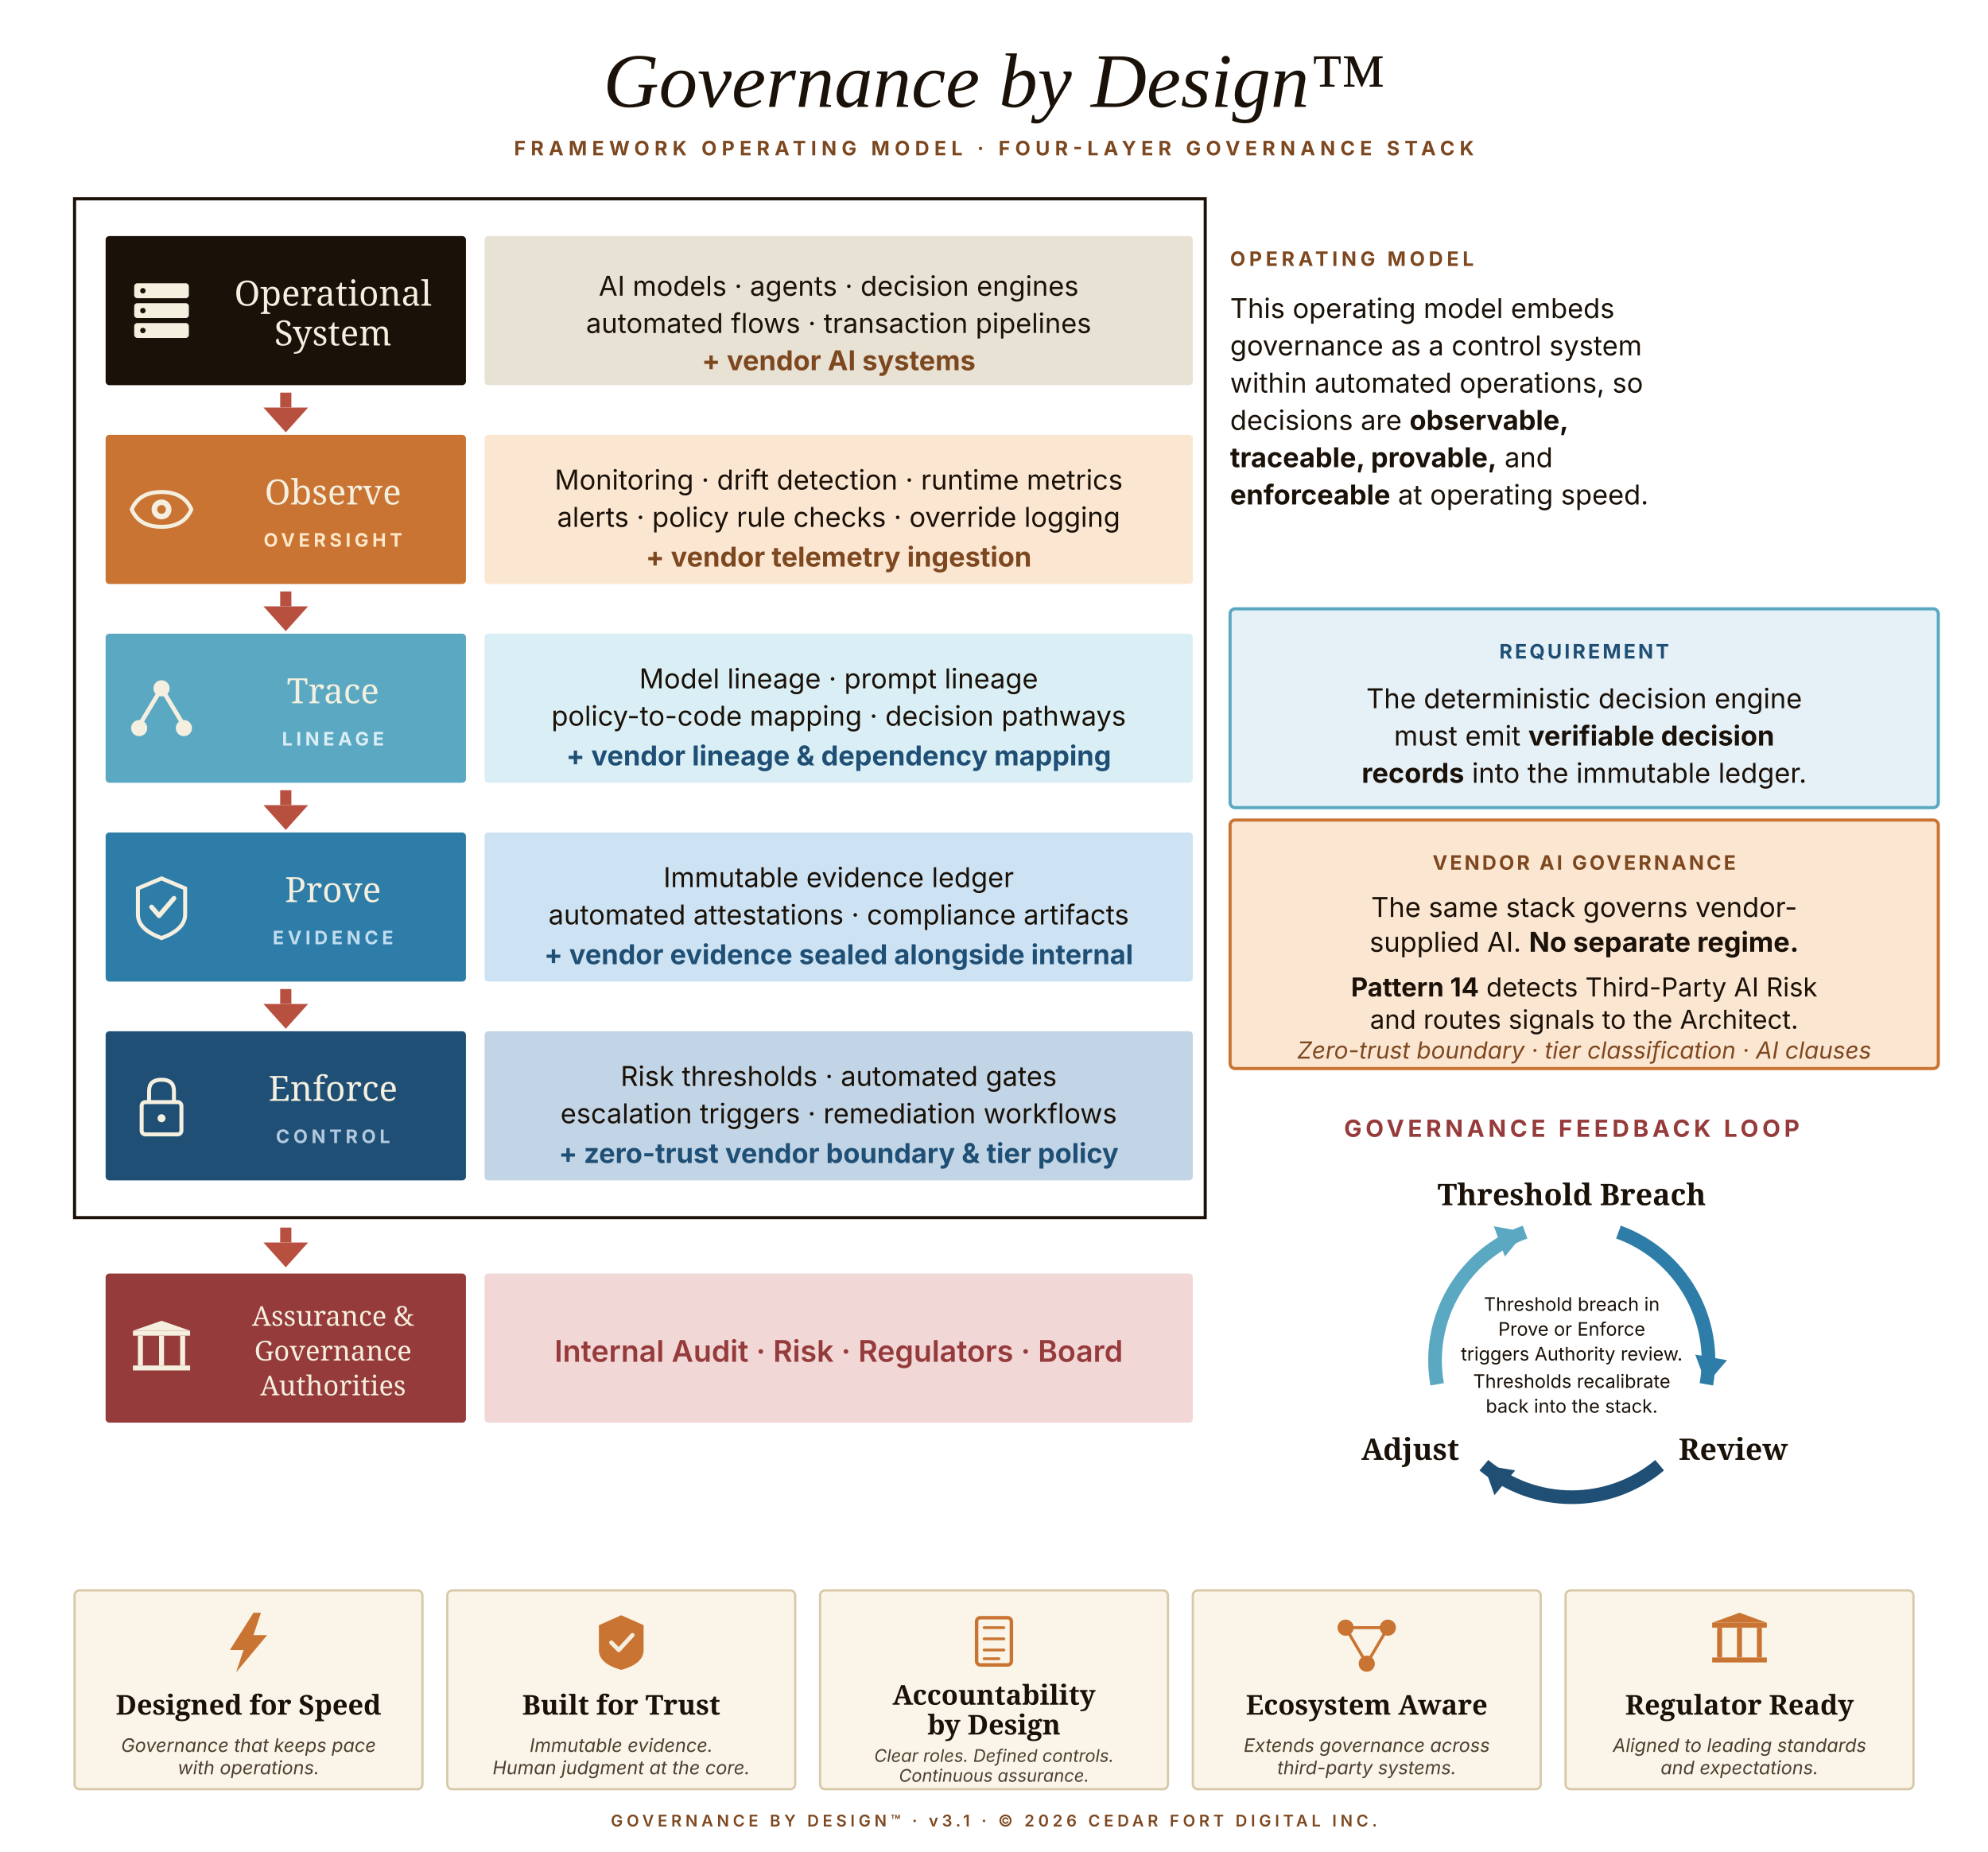
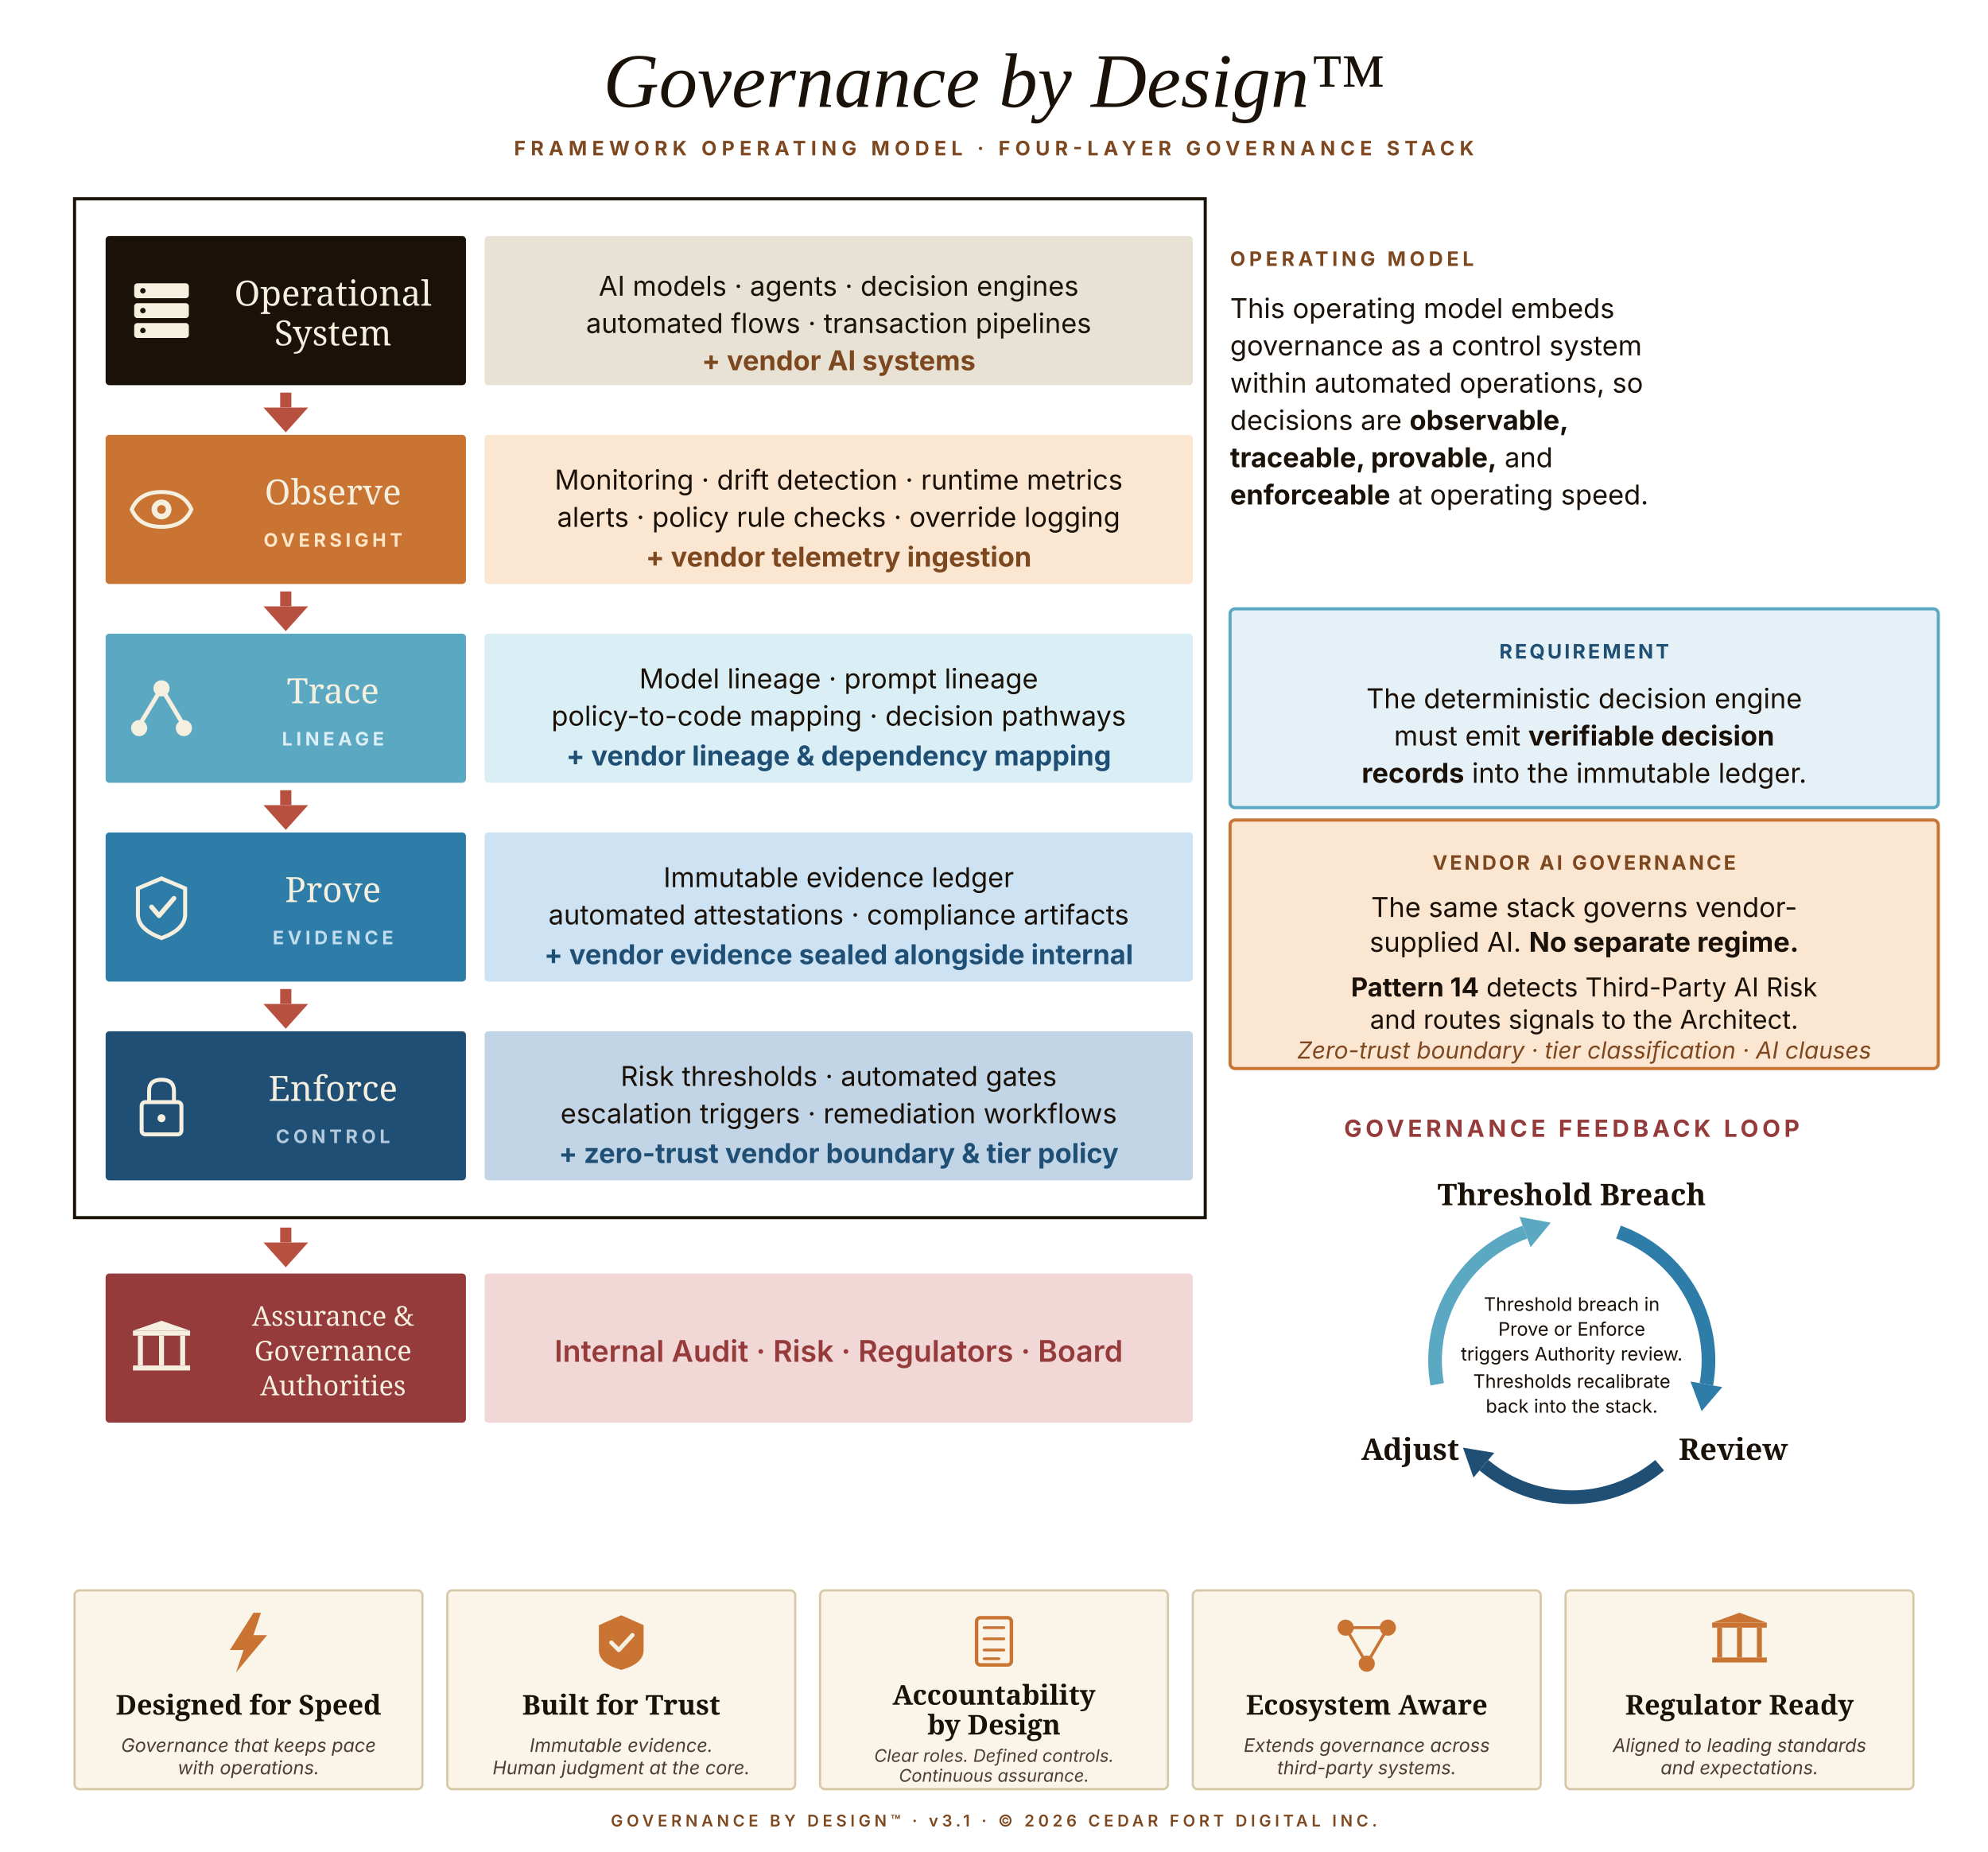
<svg xmlns="http://www.w3.org/2000/svg" viewBox="0 0 1600 1490" font-family="-apple-system, BlinkMacSystemFont, 'Segoe UI', 'Inter', Arial, sans-serif">
  <text x="800" y="86" text-anchor="middle" font-family="'Fraunces', Georgia, 'Times New Roman', serif" font-style="italic" font-size="62" font-weight="500" fill="#1A1108">Governance by Design™</text>
  <text x="800" y="125" text-anchor="middle" font-size="16" font-weight="700" letter-spacing="4" fill="#7D4820">FRAMEWORK OPERATING MODEL · FOUR-LAYER GOVERNANCE STACK</text>
  <rect x="60" y="160" width="910" height="820" fill="none" stroke="#1A1108" stroke-width="2.5" />
  <g transform="translate(85 190)">
    <rect width="290" height="120" rx="3" fill="#1A1108" />
    <g transform="translate(45 60)" fill="#F5EFDF">
      <rect x="-22" y="-22" width="44" height="12" rx="2.5" />
      <rect x="-22" y="-6" width="44" height="12" rx="2.5" />
      <rect x="-22" y="10" width="44" height="12" rx="2.5" />
      <circle cx="-15" cy="-16" r="2.2" fill="#1A1108" />
      <circle cx="-15" cy="0" r="2.2" fill="#1A1108" />
      <circle cx="-15" cy="16" r="2.2" fill="#1A1108" />
    </g>
    <text x="183" y="56" text-anchor="middle" font-family="'Fraunces', Georgia, serif" font-size="28" font-weight="500" fill="#F5EFDF">Operational</text>
    <text x="183" y="88" text-anchor="middle" font-family="'Fraunces', Georgia, serif" font-size="28" font-weight="500" fill="#F5EFDF">System</text>
  </g>
  <g transform="translate(390 190)">
    <rect width="570" height="120" rx="3" fill="#E8E2D4" />
    <text x="285" y="48" text-anchor="middle" font-size="22" fill="#1A1108">AI models · agents · decision engines</text>
    <text x="285" y="78" text-anchor="middle" font-size="22" fill="#1A1108">automated flows · transaction pipelines</text>
    <text x="285" y="108" text-anchor="middle" font-size="22" font-weight="700" fill="#7D4820">+ vendor AI systems</text>
  </g>
  <line x1="230" y1="316" x2="230" y2="328" stroke="#B85040" stroke-width="9" stroke-linecap="butt" />
  <polygon points="212,328 248,328 230,348" fill="#B85040" />
  <g transform="translate(85 350)">
    <rect width="290" height="120" rx="3" fill="#C97432" />
    <g transform="translate(45 60)">
      <path d="M -24 0 Q -18 -14 0 -14 Q 18 -14 24 0 Q 18 14 0 14 Q -18 14 -24 0 Z" fill="none" stroke="#F5EFDF" stroke-width="3.2" />
      <circle cx="0" cy="0" r="8" fill="#F5EFDF" />
      <circle cx="0" cy="0" r="3.5" fill="#C97432" />
    </g>
    <text x="183" y="56" text-anchor="middle" font-family="'Fraunces', Georgia, serif" font-size="28" font-weight="500" fill="#F5EFDF">Observe</text>
    <text x="183" y="90" text-anchor="middle" font-size="15" font-weight="700" letter-spacing="3" fill="#FFE7C8">OVERSIGHT</text>
  </g>
  <g transform="translate(390 350)">
    <rect width="570" height="120" rx="3" fill="#FBE6D2" />
    <text x="285" y="44" text-anchor="middle" font-size="22" fill="#1A1108">Monitoring · drift detection · runtime metrics</text>
    <text x="285" y="74" text-anchor="middle" font-size="22" fill="#1A1108">alerts · policy rule checks · override logging</text>
    <text x="285" y="106" text-anchor="middle" font-size="22" font-weight="700" fill="#7D4820">+ vendor telemetry ingestion</text>
  </g>
  <line x1="230" y1="476" x2="230" y2="488" stroke="#B85040" stroke-width="9" stroke-linecap="butt" />
  <polygon points="212,488 248,488 230,508" fill="#B85040" />
  <g transform="translate(85 510)">
    <rect width="290" height="120" rx="3" fill="#5BA8C2" />
    <g transform="translate(45 60)">
      <line x1="0" y1="-16" x2="-18" y2="14" stroke="#F5EFDF" stroke-width="3.5" stroke-linecap="round" />
      <line x1="0" y1="-16" x2="18" y2="14" stroke="#F5EFDF" stroke-width="3.5" stroke-linecap="round" />
      <circle cx="0" cy="-16" r="6.5" fill="#F5EFDF" />
      <circle cx="-18" cy="16" r="6.5" fill="#F5EFDF" />
      <circle cx="18" cy="16" r="6.5" fill="#F5EFDF" />
    </g>
    <text x="183" y="56" text-anchor="middle" font-family="'Fraunces', Georgia, serif" font-size="28" font-weight="500" fill="#F5EFDF">Trace</text>
    <text x="183" y="90" text-anchor="middle" font-size="15" font-weight="700" letter-spacing="3" fill="#DBEEF6">LINEAGE</text>
  </g>
  <g transform="translate(390 510)">
    <rect width="570" height="120" rx="3" fill="#DAEFF5" />
    <text x="285" y="44" text-anchor="middle" font-size="22" fill="#1A1108">Model lineage · prompt lineage</text>
    <text x="285" y="74" text-anchor="middle" font-size="22" fill="#1A1108">policy-to-code mapping · decision pathways</text>
    <text x="285" y="106" text-anchor="middle" font-size="22" font-weight="700" fill="#1F4F75">+ vendor lineage &amp; dependency mapping</text>
  </g>
  <line x1="230" y1="636" x2="230" y2="648" stroke="#B85040" stroke-width="9" stroke-linecap="butt" />
  <polygon points="212,648 248,648 230,668" fill="#B85040" />
  <g transform="translate(85 670)">
    <rect width="290" height="120" rx="3" fill="#2E7DA8" />
    <g transform="translate(45 60)">
      <path d="M 0 -23 L 19 -15 L 19 6 Q 19 18 0 25 Q -19 18 -19 6 L -19 -15 Z" fill="none" stroke="#F5EFDF" stroke-width="3.2" />
      <path d="M -8 0 L -2 7 L 10 -7" fill="none" stroke="#F5EFDF" stroke-width="3.8" stroke-linecap="round" stroke-linejoin="round" />
    </g>
    <text x="183" y="56" text-anchor="middle" font-family="'Fraunces', Georgia, serif" font-size="28" font-weight="500" fill="#F5EFDF">Prove</text>
    <text x="183" y="90" text-anchor="middle" font-size="15" font-weight="700" letter-spacing="3" fill="#C0DCEE">EVIDENCE</text>
  </g>
  <g transform="translate(390 670)">
    <rect width="570" height="120" rx="3" fill="#CDE3F3" />
    <text x="285" y="44" text-anchor="middle" font-size="22" fill="#1A1108">Immutable evidence ledger</text>
    <text x="285" y="74" text-anchor="middle" font-size="22" fill="#1A1108">automated attestations · compliance artifacts</text>
    <text x="285" y="106" text-anchor="middle" font-size="22" font-weight="700" fill="#1F4F75">+ vendor evidence sealed alongside internal</text>
  </g>
  <line x1="230" y1="796" x2="230" y2="808" stroke="#B85040" stroke-width="9" stroke-linecap="butt" />
  <polygon points="212,808 248,808 230,828" fill="#B85040" />
  <g transform="translate(85 830)">
    <rect width="290" height="120" rx="3" fill="#1F4F75" />
    <g transform="translate(45 60)">
      <rect x="-16" y="-3" width="32" height="26" rx="3" fill="none" stroke="#F5EFDF" stroke-width="3.2" />
      <path d="M -10 -3 L -10 -12 Q -10 -21 0 -21 Q 10 -21 10 -12 L 10 -3" fill="none" stroke="#F5EFDF" stroke-width="3.2" />
      <circle cx="0" cy="10" r="3.2" fill="#F5EFDF" />
    </g>
    <text x="183" y="56" text-anchor="middle" font-family="'Fraunces', Georgia, serif" font-size="28" font-weight="500" fill="#F5EFDF">Enforce</text>
    <text x="183" y="90" text-anchor="middle" font-size="15" font-weight="700" letter-spacing="3" fill="#B2C9DE">CONTROL</text>
  </g>
  <g transform="translate(390 830)">
    <rect width="570" height="120" rx="3" fill="#C2D5E6" />
    <text x="285" y="44" text-anchor="middle" font-size="22" fill="#1A1108">Risk thresholds · automated gates</text>
    <text x="285" y="74" text-anchor="middle" font-size="22" fill="#1A1108">escalation triggers · remediation workflows</text>
    <text x="285" y="106" text-anchor="middle" font-size="22" font-weight="700" fill="#1F4F75">+ zero-trust vendor boundary &amp; tier policy</text>
  </g>
  <line x1="230" y1="988" x2="230" y2="1000" stroke="#B85040" stroke-width="9" stroke-linecap="butt" />
  <polygon points="212,1000 248,1000 230,1020" fill="#B85040" />
  <g transform="translate(85 1025)">
    <rect width="290" height="120" rx="3" fill="#963B3B" />
    <g transform="translate(45 60)" fill="#F5EFDF">
      <path d="M -23 -14 L 0 -22 L 23 -14 Z" />
      <rect x="-23" y="-14" width="46" height="4" />
      <rect x="-19" y="-10" width="4" height="24" />
      <rect x="-2" y="-10" width="4" height="24" />
      <rect x="15" y="-10" width="4" height="24" />
      <rect x="-23" y="14" width="46" height="4" />
    </g>
    <text x="183" y="42" text-anchor="middle" font-family="'Fraunces', Georgia, serif" font-size="22" font-weight="500" fill="#F5EFDF">Assurance &amp;</text>
    <text x="183" y="70" text-anchor="middle" font-family="'Fraunces', Georgia, serif" font-size="22" font-weight="500" fill="#F5EFDF">Governance</text>
    <text x="183" y="98" text-anchor="middle" font-family="'Fraunces', Georgia, serif" font-size="22" font-weight="500" fill="#F5EFDF">Authorities</text>
  </g>
  <g transform="translate(390 1025)">
    <rect width="570" height="120" rx="3" fill="#F2D7D7" />
    <text x="285" y="71" text-anchor="middle" font-size="24" font-weight="600" fill="#963B3B">Internal Audit · Risk · Regulators · Board</text>
  </g>
  <g transform="translate(990 190)">
    <text x="0" y="24" font-size="16" font-weight="700" letter-spacing="3" fill="#7D4820">OPERATING MODEL</text>
    <text x="0" y="66" font-size="22" fill="#1A1108">This operating model embeds</text>
    <text x="0" y="96" font-size="22" fill="#1A1108">governance as a control system</text>
    <text x="0" y="126" font-size="22" fill="#1A1108">within automated operations, so</text>
    <text x="0" y="156" font-size="22" fill="#1A1108">decisions are <tspan font-weight="700">observable,</tspan>
    </text>
    <text x="0" y="186" font-size="22" fill="#1A1108">
      <tspan font-weight="700">traceable, provable,</tspan> and</text>
    <text x="0" y="216" font-size="22" fill="#1A1108">
      <tspan font-weight="700">enforceable</tspan> at operating speed.</text>
  </g>
  <g transform="translate(990 490)">
    <rect width="570" height="160" rx="4" fill="#E5F0F7" stroke="#5BA8C2" stroke-width="2.5" />
    <text x="285" y="40" text-anchor="middle" font-size="16" font-weight="700" letter-spacing="2" fill="#1F4F75">REQUIREMENT</text>
    <text x="285" y="80" text-anchor="middle" font-size="22" fill="#1A1108">The deterministic decision engine</text>
    <text x="285" y="110" text-anchor="middle" font-size="22" fill="#1A1108">must emit <tspan font-weight="700">verifiable decision</tspan>
    </text>
    <text x="285" y="140" text-anchor="middle" font-size="22" fill="#1A1108">
      <tspan font-weight="700">records</tspan> into the immutable ledger.</text>
  </g>
  <g transform="translate(990 660)">
    <rect width="570" height="200" rx="4" fill="#FBE6D2" stroke="#C97432" stroke-width="2.5" />
    <text x="285" y="40" text-anchor="middle" font-size="16" font-weight="700" letter-spacing="2" fill="#7D4820">VENDOR AI GOVERNANCE</text>
    <text x="285" y="78" text-anchor="middle" font-size="22" fill="#1A1108">The same stack governs vendor-</text>
    <text x="285" y="106" text-anchor="middle" font-size="22" fill="#1A1108">supplied AI. <tspan font-weight="700">No separate regime.</tspan>
    </text>
    <text x="285" y="142" text-anchor="middle" font-size="21" fill="#1A1108">
      <tspan font-weight="700">Pattern 14</tspan> detects Third-Party AI Risk</text>
    <text x="285" y="168" text-anchor="middle" font-size="21" fill="#1A1108">and routes signals to the Architect.</text>
    <text x="285" y="192" text-anchor="middle" font-size="19" fill="#7D4820" font-style="italic">Zero-trust boundary · tier classification · AI clauses</text>
  </g>
  <text x="1265" y="915" text-anchor="middle" font-size="19" font-weight="700" letter-spacing="3" fill="#963B3B">GOVERNANCE FEEDBACK LOOP</text>
  <g transform="translate(1265 1095)">
    <text x="0" y="-125" text-anchor="middle" font-family="'Fraunces', Georgia, serif" font-size="24" font-weight="600" fill="#1A1108">Threshold Breach</text>
    <text x="130" y="80" text-anchor="middle" font-family="'Fraunces', Georgia, serif" font-size="24" font-weight="600" fill="#1A1108">Review</text>
    <text x="-130" y="80" text-anchor="middle" font-family="'Fraunces', Georgia, serif" font-size="24" font-weight="600" fill="#1A1108">Adjust</text>
    <path d="M 37.6 -103.4 A 110 110 0 0 1 108.35 19.14" fill="none" stroke="#2E7DA8" stroke-width="11" stroke-linecap="butt" />
    <g transform="translate(108.35 19.14) rotate(10)">
-       <polygon points="0,0 -13,-22 13,-22" fill="#2E7DA8" />
+       <polygon points="0,22 -13,0 13,0" fill="#2E7DA8" />
    </g>
    <path d="M 70.73 84.26 A 110 110 0 0 1 -70.73 84.26" fill="none" stroke="#1F4F75" stroke-width="11" stroke-linecap="butt" />
    <g transform="translate(-70.73 84.26) rotate(130)">
-       <polygon points="0,0 -13,-22 13,-22" fill="#1F4F75" />
+       <polygon points="0,22 -13,0 13,0" fill="#1F4F75" />
    </g>
    <path d="M -108.35 19.14 A 110 110 0 0 1 -37.6 -103.4" fill="none" stroke="#5BA8C2" stroke-width="11" stroke-linecap="butt" />
    <g transform="translate(-37.6 -103.4) rotate(250)">
-       <polygon points="0,0 -13,-22 13,-22" fill="#5BA8C2" />
+       <polygon points="0,22 -13,0 13,0" fill="#5BA8C2" />
    </g>
    <text x="0" y="-40" text-anchor="middle" font-size="15" fill="#1A1108">Threshold breach in</text>
    <text x="0" y="-20" text-anchor="middle" font-size="15" fill="#1A1108">Prove or Enforce</text>
    <text x="0" y="0" text-anchor="middle" font-size="15" fill="#1A1108">triggers Authority review.</text>
    <text x="0" y="22" text-anchor="middle" font-size="15" fill="#1A1108">Thresholds recalibrate</text>
    <text x="0" y="42" text-anchor="middle" font-size="15" fill="#1A1108">back into the stack.</text>
  </g>
  <g transform="translate(60 1280)">
    <rect width="280" height="160" rx="4" fill="#FAF5E8" stroke="#D7C8A8" stroke-width="1.8" />
    <g transform="translate(140 42)" fill="#C97432">
      <path d="M 4 -24 L -15 6 L -4 6 L -10 24 L 15 -6 L 4 -6 L 10 -24 Z" />
    </g>
    <text x="140" y="100" text-anchor="middle" font-family="'Fraunces', Georgia, serif" font-size="22" font-weight="600" fill="#1A1108">Designed for Speed</text>
    <text x="140" y="130" text-anchor="middle" font-size="15" font-style="italic" fill="#4D3F2F">Governance that keeps pace</text>
    <text x="140" y="148" text-anchor="middle" font-size="15" font-style="italic" fill="#4D3F2F">with operations.</text>
  </g>
  <g transform="translate(360 1280)">
    <rect width="280" height="160" rx="4" fill="#FAF5E8" stroke="#D7C8A8" stroke-width="1.8" />
    <g transform="translate(140 42)">
      <path d="M 0 -22 L 18 -14 L 18 6 Q 18 17 0 22 Q -18 17 -18 6 L -18 -14 Z" fill="#C97432" />
      <path d="M -8 0 L -2 6 L 9 -6" fill="none" stroke="#F5EFDF" stroke-width="3.4" stroke-linecap="round" stroke-linejoin="round" />
    </g>
    <text x="140" y="100" text-anchor="middle" font-family="'Fraunces', Georgia, serif" font-size="22" font-weight="600" fill="#1A1108">Built for Trust</text>
    <text x="140" y="130" text-anchor="middle" font-size="15" font-style="italic" fill="#4D3F2F">Immutable evidence.</text>
    <text x="140" y="148" text-anchor="middle" font-size="15" font-style="italic" fill="#4D3F2F">Human judgment at the core.</text>
  </g>
  <g transform="translate(660 1280)">
    <rect width="280" height="160" rx="4" fill="#FAF5E8" stroke="#D7C8A8" stroke-width="1.8" />
    <g transform="translate(140 42)">
      <rect x="-14" y="-20" width="28" height="38" rx="3" fill="none" stroke="#C97432" stroke-width="2.8" />
      <line x1="-8" y1="-12" x2="8" y2="-12" stroke="#C97432" stroke-width="2.2" stroke-linecap="round" />
      <line x1="-8" y1="-3" x2="8" y2="-3" stroke="#C97432" stroke-width="2.2" stroke-linecap="round" />
      <line x1="-8" y1="6" x2="8" y2="6" stroke="#C97432" stroke-width="2.2" stroke-linecap="round" />
      <line x1="-8" y1="13" x2="4" y2="13" stroke="#C97432" stroke-width="2.2" stroke-linecap="round" />
    </g>
    <text x="140" y="92" text-anchor="middle" font-family="'Fraunces', Georgia, serif" font-size="22" font-weight="600" fill="#1A1108">Accountability</text>
    <text x="140" y="116" text-anchor="middle" font-family="'Fraunces', Georgia, serif" font-size="22" font-weight="600" fill="#1A1108">by Design</text>
    <text x="140" y="138" text-anchor="middle" font-size="14" font-style="italic" fill="#4D3F2F">Clear roles. Defined controls.</text>
    <text x="140" y="154" text-anchor="middle" font-size="14" font-style="italic" fill="#4D3F2F">Continuous assurance.</text>
  </g>
  <g transform="translate(960 1280)">
    <rect width="280" height="160" rx="4" fill="#FAF5E8" stroke="#D7C8A8" stroke-width="1.8" />
    <g transform="translate(140 42)">
      <line x1="-17" y1="-12" x2="17" y2="-12" stroke="#C97432" stroke-width="2.4" />
      <line x1="-17" y1="-12" x2="0" y2="17" stroke="#C97432" stroke-width="2.4" />
      <line x1="17" y1="-12" x2="0" y2="17" stroke="#C97432" stroke-width="2.4" />
      <circle cx="-17" cy="-12" r="6.5" fill="#C97432" />
      <circle cx="17" cy="-12" r="6.5" fill="#C97432" />
      <circle cx="0" cy="17" r="6.5" fill="#C97432" />
    </g>
    <text x="140" y="100" text-anchor="middle" font-family="'Fraunces', Georgia, serif" font-size="22" font-weight="600" fill="#1A1108">Ecosystem Aware</text>
    <text x="140" y="130" text-anchor="middle" font-size="15" font-style="italic" fill="#4D3F2F">Extends governance across</text>
    <text x="140" y="148" text-anchor="middle" font-size="15" font-style="italic" fill="#4D3F2F">third-party systems.</text>
  </g>
  <g transform="translate(1260 1280)">
    <rect width="280" height="160" rx="4" fill="#FAF5E8" stroke="#D7C8A8" stroke-width="1.8" />
    <g transform="translate(140 42)" fill="#C97432">
      <path d="M -22 -16 L 0 -24 L 22 -16 Z" />
      <rect x="-22" y="-16" width="44" height="4" />
      <rect x="-18" y="-12" width="4" height="24" />
      <rect x="-2" y="-12" width="4" height="24" />
      <rect x="14" y="-12" width="4" height="24" />
      <rect x="-22" y="12" width="44" height="4" />
    </g>
    <text x="140" y="100" text-anchor="middle" font-family="'Fraunces', Georgia, serif" font-size="22" font-weight="600" fill="#1A1108">Regulator Ready</text>
    <text x="140" y="130" text-anchor="middle" font-size="15" font-style="italic" fill="#4D3F2F">Aligned to leading standards</text>
    <text x="140" y="148" text-anchor="middle" font-size="15" font-style="italic" fill="#4D3F2F">and expectations.</text>
  </g>
  <text x="800" y="1470" text-anchor="middle" font-size="13" font-weight="600" letter-spacing="3" fill="#7D4820">GOVERNANCE BY DESIGN™ · v3.1 · © 2026 CEDAR FORT DIGITAL INC.</text>
</svg>
